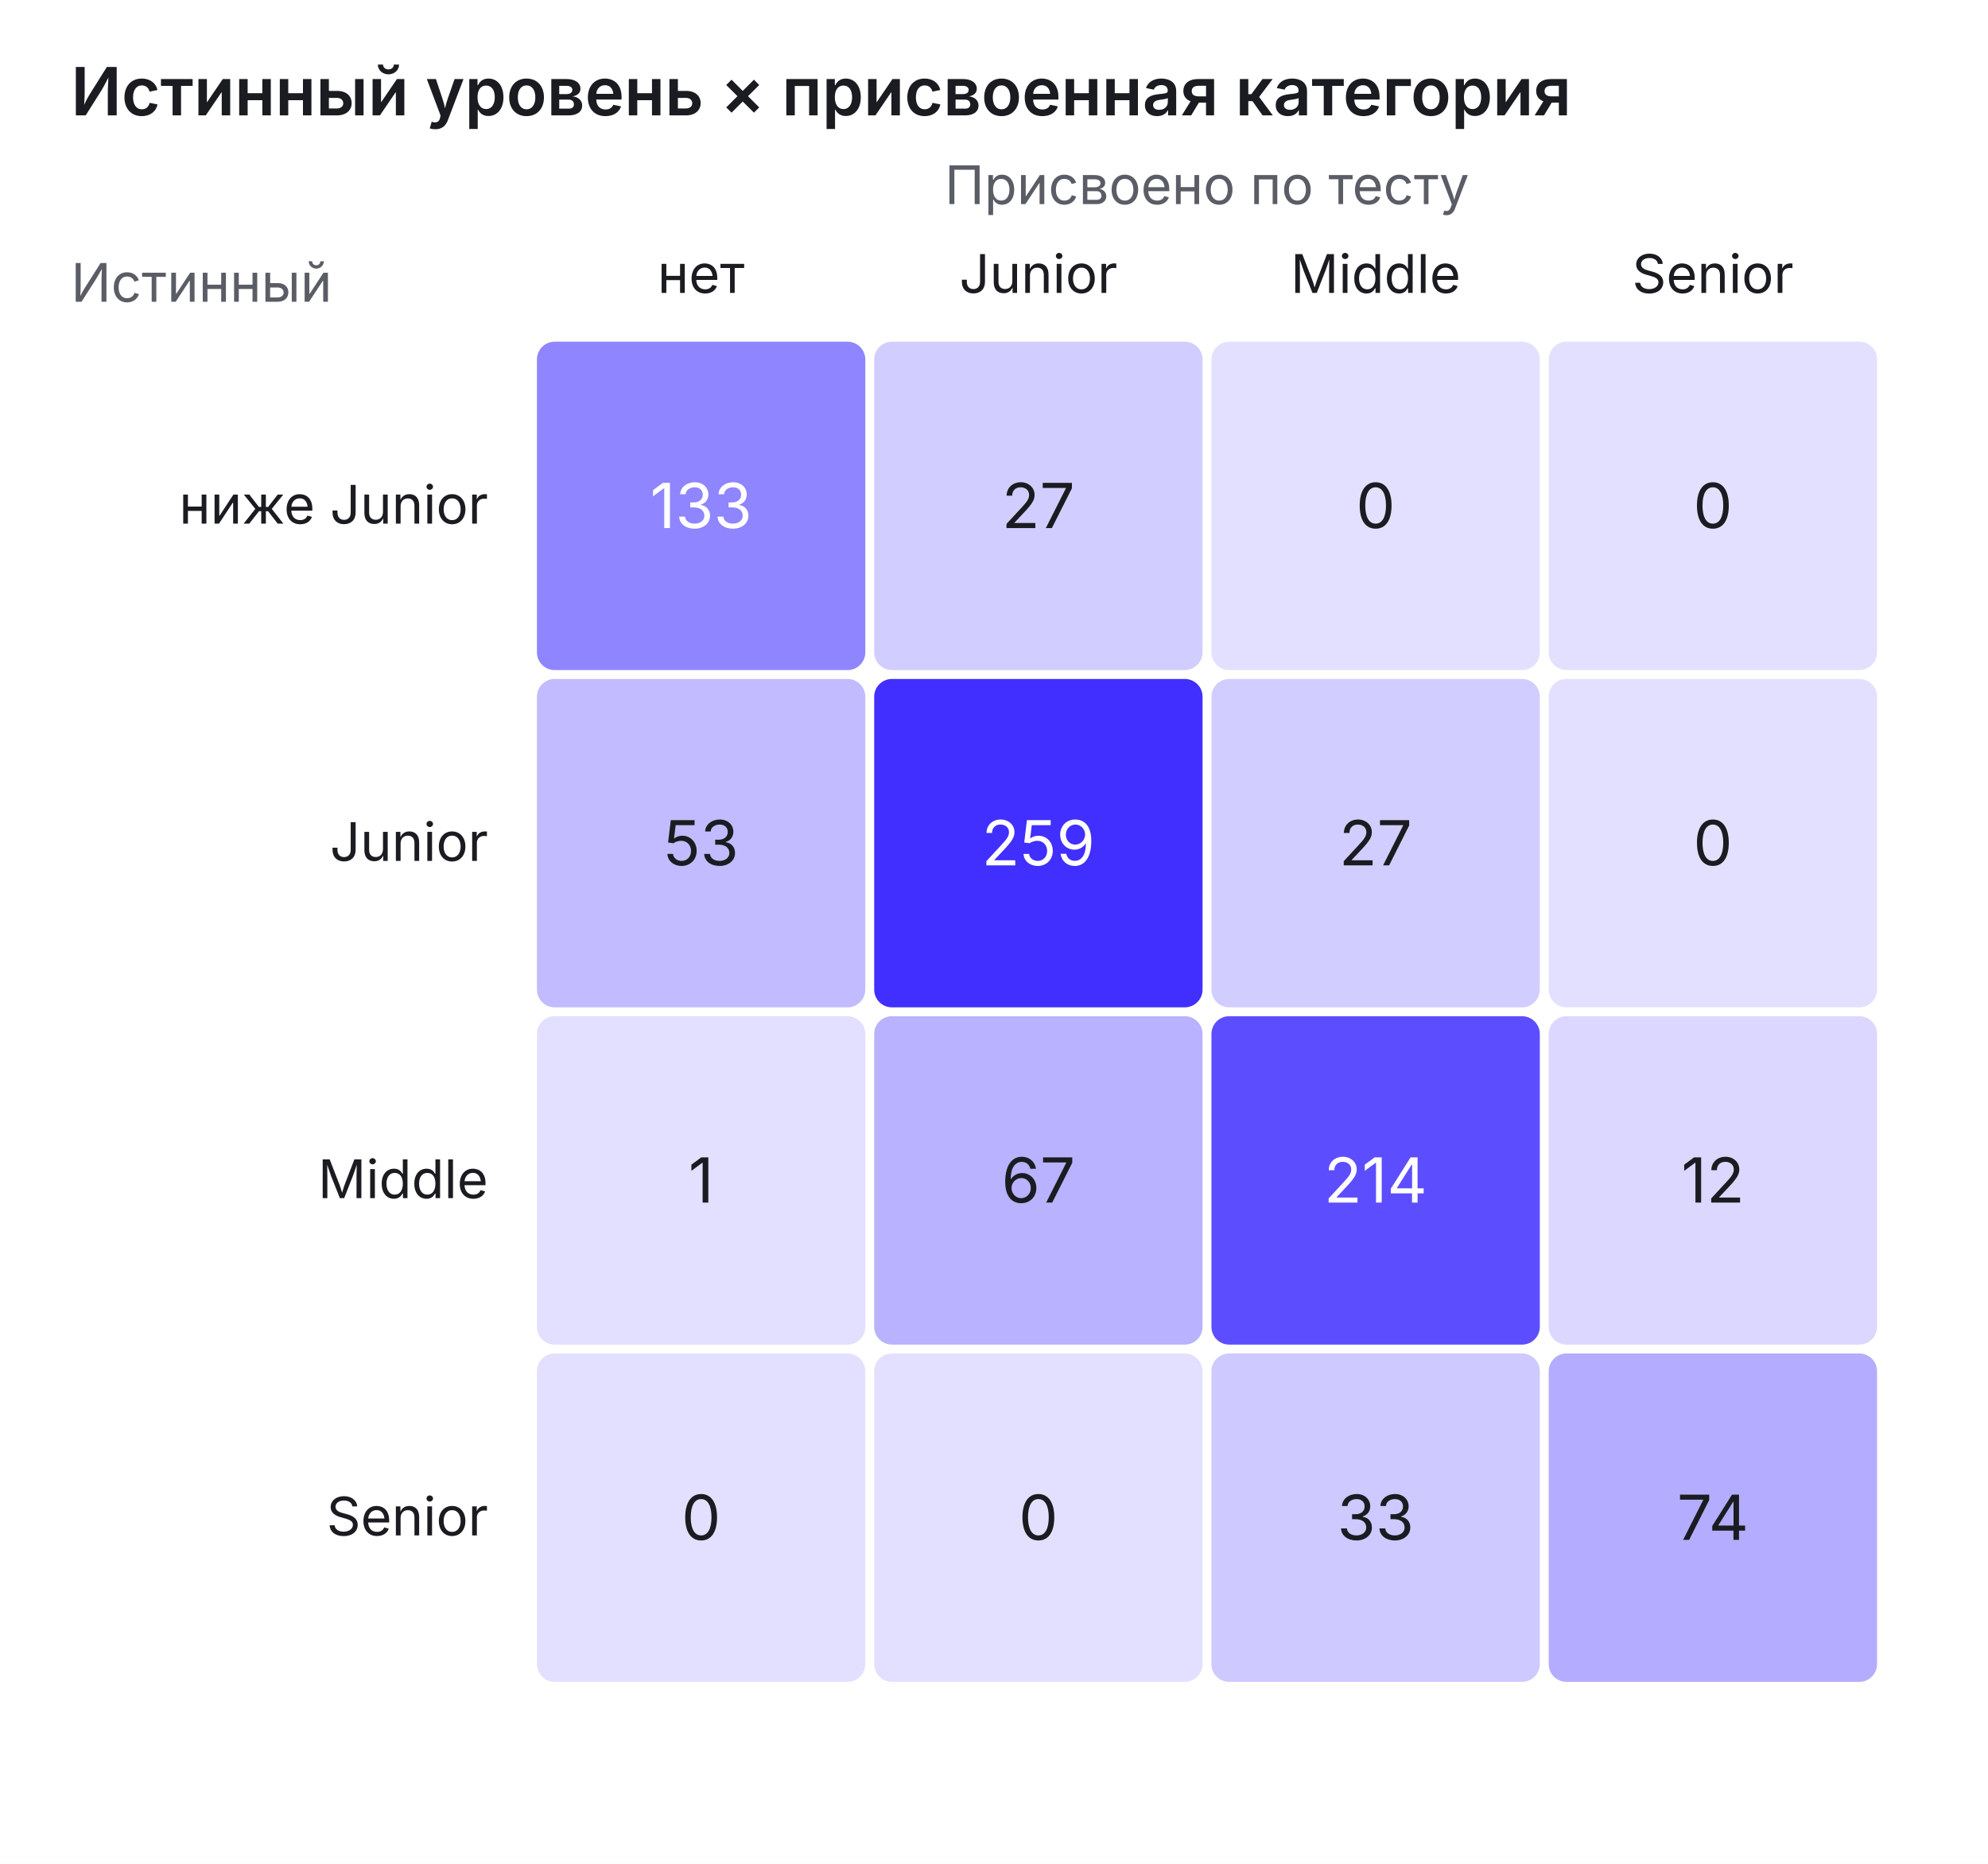
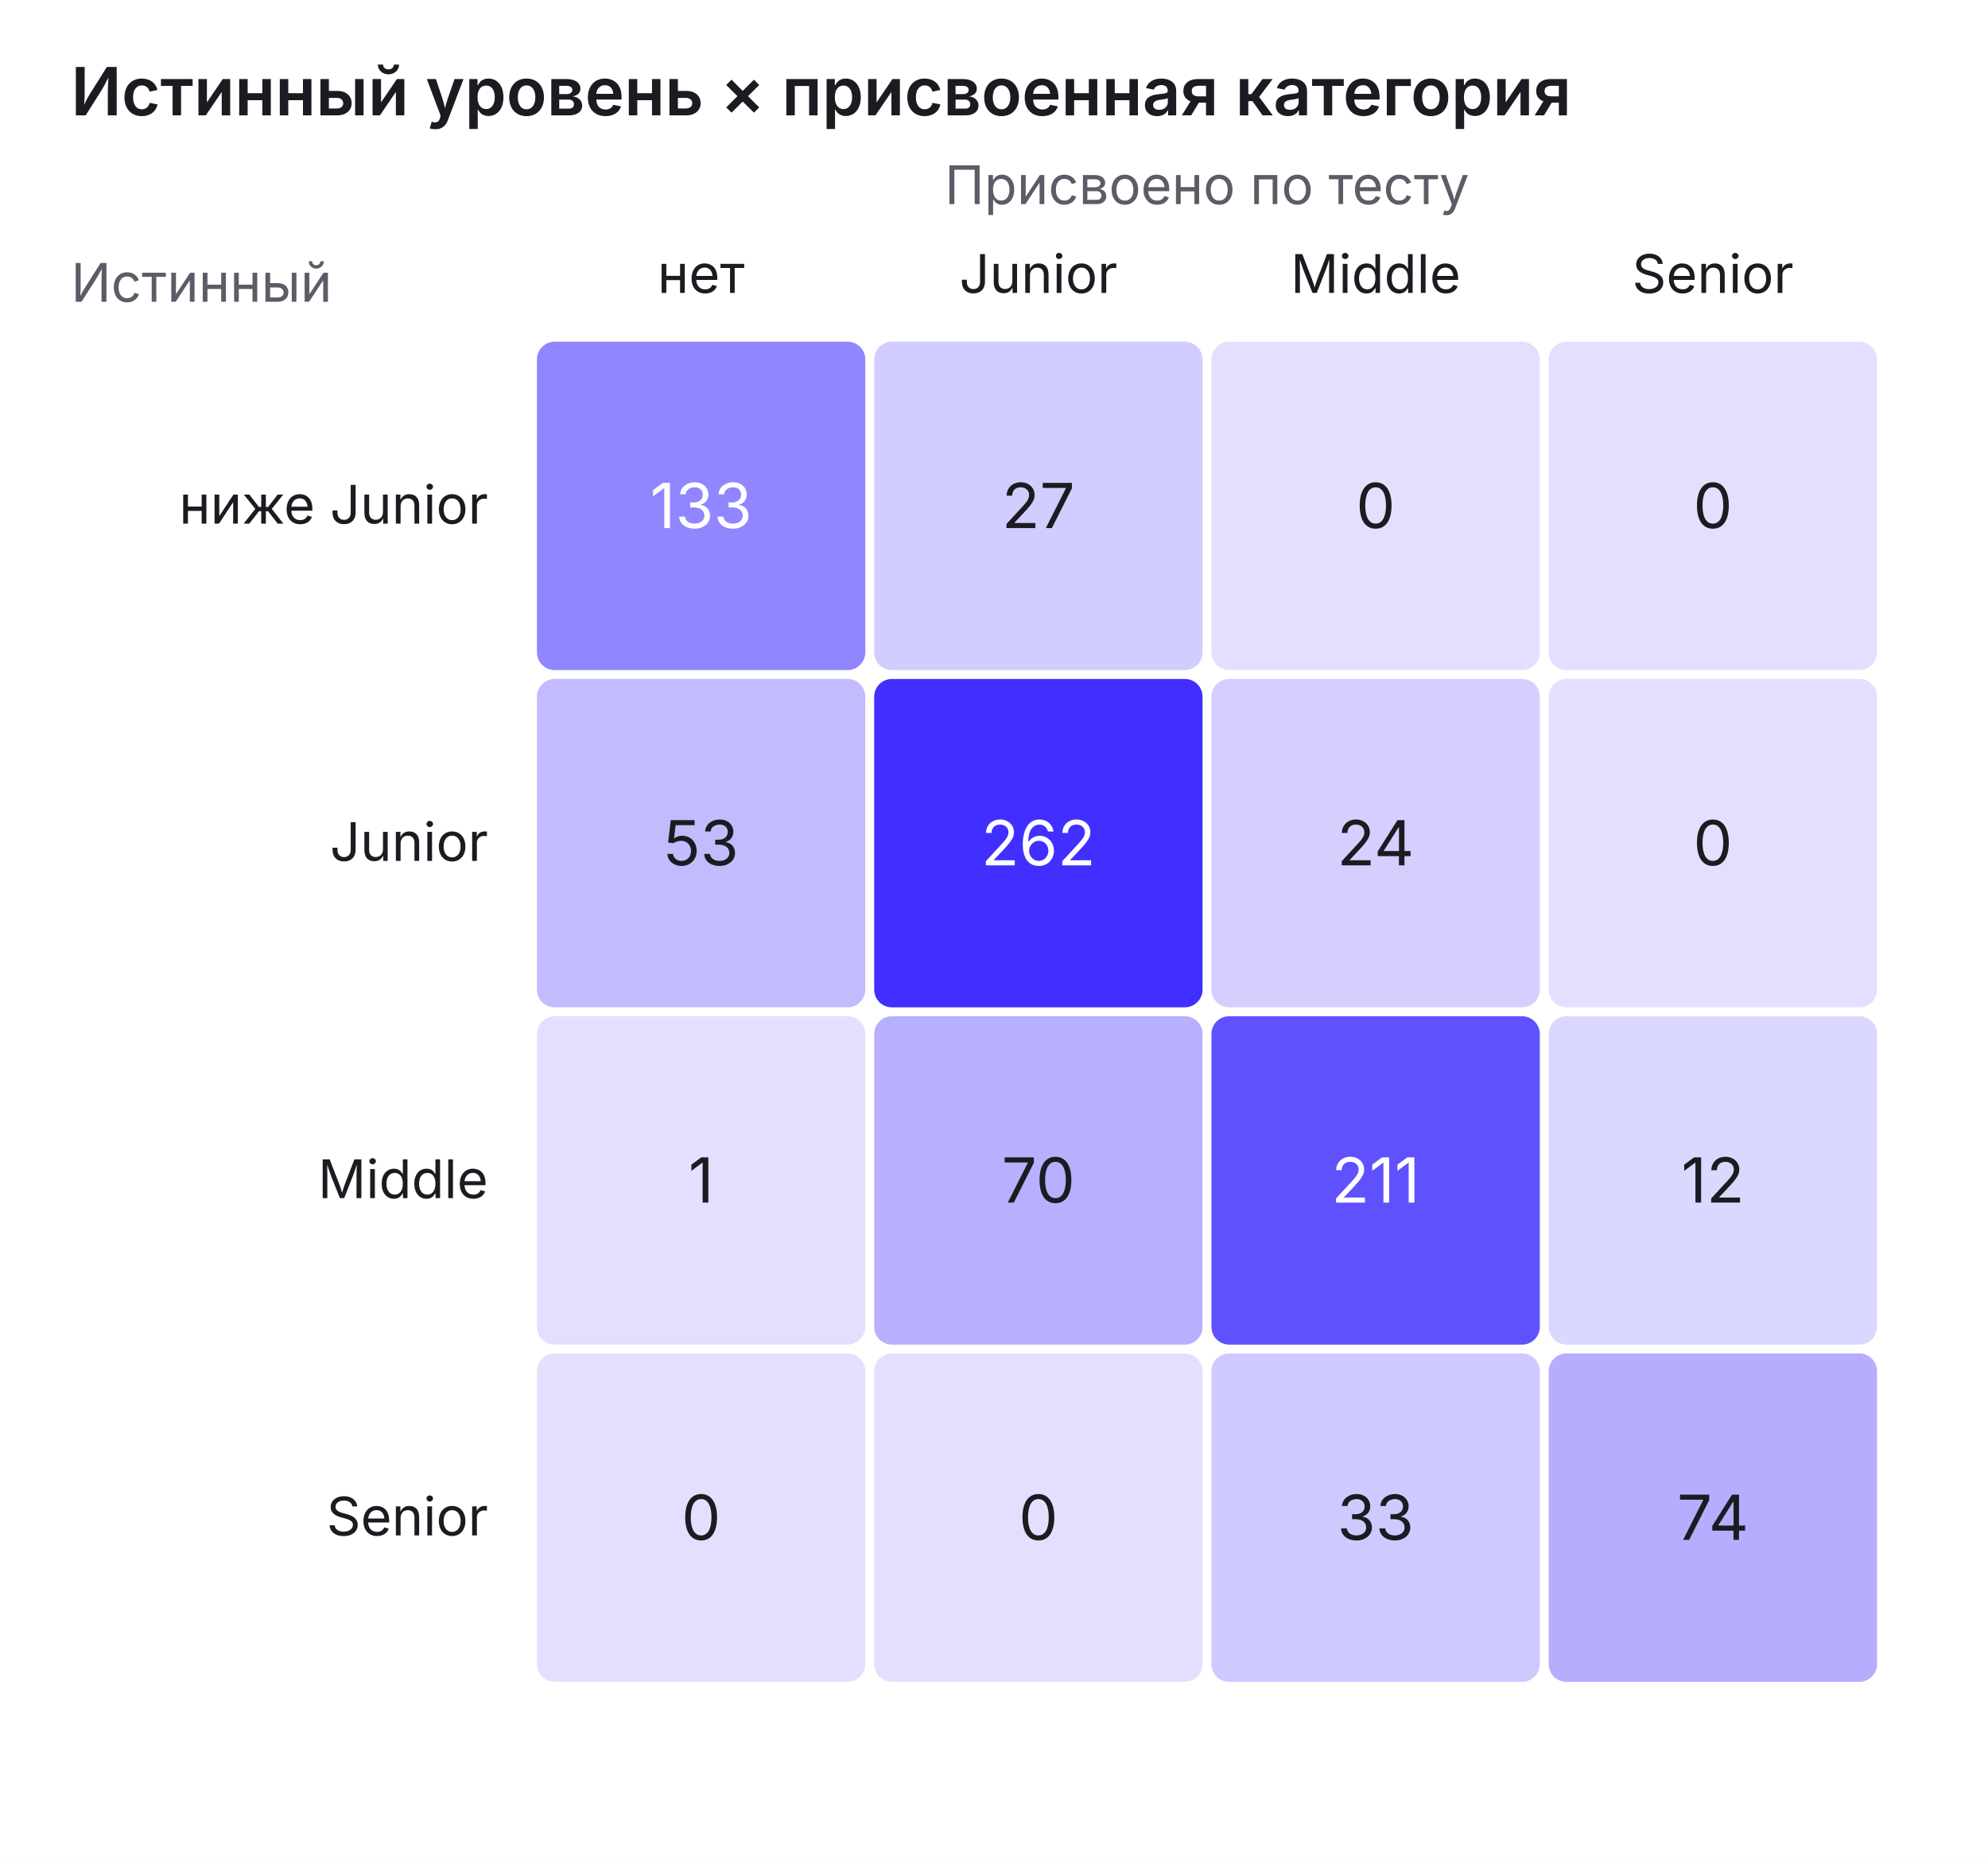
<svg xmlns="http://www.w3.org/2000/svg" width="448" height="420" viewBox="0 0 448 420" role="img" aria-label="Истинный уровень × присвоенная категория">
  <rect width="448" height="420" fill="#FFFFFF" />
  <text x="16" y="26" font-family="Golos Text, Inter, Arial, sans-serif" font-size="15" font-weight="600" fill="#1B1C21">Истинный уровень × присвоенная категория</text>
  <text x="272" y="46" text-anchor="middle" font-family="Golos Text, Inter, Arial, sans-serif" font-size="12" fill="#5B5D66">Присвоено по тесту</text>
  <text x="16" y="68" font-family="Golos Text, Inter, Arial, sans-serif" font-size="12" fill="#5B5D66">Истинный</text>
  <text x="158" y="66" text-anchor="middle" font-family="Golos Text, Inter, Arial, sans-serif" font-size="12" fill="#1B1C21">нет</text>
  <text x="234" y="66" text-anchor="middle" font-family="Golos Text, Inter, Arial, sans-serif" font-size="12" fill="#1B1C21">Junior</text>
  <text x="310" y="66" text-anchor="middle" font-family="Golos Text, Inter, Arial, sans-serif" font-size="12" fill="#1B1C21">Middle</text>
  <text x="386" y="66" text-anchor="middle" font-family="Golos Text, Inter, Arial, sans-serif" font-size="12" fill="#1B1C21">Senior</text>
  <text x="110" y="118" text-anchor="end" font-family="Golos Text, Inter, Arial, sans-serif" font-size="12" fill="#1B1C21">ниже Junior</text>
-   <rect x="121" y="77" width="74" height="74" rx="4" fill="rgb(143,133,255)" />
+   <rect x="121" y="77" width="74" height="74" rx="4" fill="rgb(144,134,255)" />
  <text x="158" y="119" text-anchor="middle" font-family="Golos Text, Inter, Arial, sans-serif" font-size="14" fill="#fff">133</text>
  <rect x="197" y="77" width="74" height="74" rx="4" fill="rgb(210,205,255)" />
  <text x="234" y="119" text-anchor="middle" font-family="Golos Text, Inter, Arial, sans-serif" font-size="14" fill="#1B1C21">27</text>
  <rect x="273" y="77" width="74" height="74" rx="4" fill="rgb(227,224,255)" />
  <text x="310" y="119" text-anchor="middle" font-family="Golos Text, Inter, Arial, sans-serif" font-size="14" fill="#1B1C21">0</text>
  <rect x="349" y="77" width="74" height="74" rx="4" fill="rgb(227,224,255)" />
  <text x="386" y="119" text-anchor="middle" font-family="Golos Text, Inter, Arial, sans-serif" font-size="14" fill="#1B1C21">0</text>
  <text x="110" y="194" text-anchor="end" font-family="Golos Text, Inter, Arial, sans-serif" font-size="12" fill="#1B1C21">Junior</text>
-   <rect x="121" y="153" width="74" height="74" rx="4" fill="rgb(194,187,255)" />
+   <rect x="121" y="153" width="74" height="74" rx="4" fill="rgb(194,188,255)" />
  <text x="158" y="195" text-anchor="middle" font-family="Golos Text, Inter, Arial, sans-serif" font-size="14" fill="#1B1C21">53</text>
  <rect x="197" y="153" width="74" height="74" rx="4" fill="rgb(64,47,255)" />
-   <text x="234" y="195" text-anchor="middle" font-family="Golos Text, Inter, Arial, sans-serif" font-size="14" fill="#fff">259</text>
-   <rect x="273" y="153" width="74" height="74" rx="4" fill="rgb(210,205,255)" />
-   <text x="310" y="195" text-anchor="middle" font-family="Golos Text, Inter, Arial, sans-serif" font-size="14" fill="#1B1C21">27</text>
+   <text x="234" y="195" text-anchor="middle" font-family="Golos Text, Inter, Arial, sans-serif" font-size="14" fill="#fff">262</text>
+   <rect x="273" y="153" width="74" height="74" rx="4" fill="rgb(212,207,255)" />
+   <text x="310" y="195" text-anchor="middle" font-family="Golos Text, Inter, Arial, sans-serif" font-size="14" fill="#1B1C21">24</text>
  <rect x="349" y="153" width="74" height="74" rx="4" fill="rgb(227,224,255)" />
  <text x="386" y="195" text-anchor="middle" font-family="Golos Text, Inter, Arial, sans-serif" font-size="14" fill="#1B1C21">0</text>
  <text x="110" y="270" text-anchor="end" font-family="Golos Text, Inter, Arial, sans-serif" font-size="12" fill="#1B1C21">Middle</text>
  <rect x="121" y="229" width="74" height="74" rx="4" fill="rgb(226,223,255)" />
  <text x="158" y="271" text-anchor="middle" font-family="Golos Text, Inter, Arial, sans-serif" font-size="14" fill="#1B1C21">1</text>
-   <rect x="197" y="229" width="74" height="74" rx="4" fill="rgb(185,178,255)" />
-   <text x="234" y="271" text-anchor="middle" font-family="Golos Text, Inter, Arial, sans-serif" font-size="14" fill="#1B1C21">67</text>
-   <rect x="273" y="229" width="74" height="74" rx="4" fill="rgb(92,78,255)" />
-   <text x="310" y="271" text-anchor="middle" font-family="Golos Text, Inter, Arial, sans-serif" font-size="14" fill="#fff">214</text>
-   <rect x="349" y="229" width="74" height="74" rx="4" fill="rgb(219,215,255)" />
+   <rect x="197" y="229" width="74" height="74" rx="4" fill="rgb(183,176,255)" />
+   <text x="234" y="271" text-anchor="middle" font-family="Golos Text, Inter, Arial, sans-serif" font-size="14" fill="#1B1C21">70</text>
+   <rect x="273" y="229" width="74" height="74" rx="4" fill="rgb(96,81,255)" />
+   <text x="310" y="271" text-anchor="middle" font-family="Golos Text, Inter, Arial, sans-serif" font-size="14" fill="#fff">211</text>
+   <rect x="349" y="229" width="74" height="74" rx="4" fill="rgb(219,216,255)" />
  <text x="386" y="271" text-anchor="middle" font-family="Golos Text, Inter, Arial, sans-serif" font-size="14" fill="#1B1C21">12</text>
  <text x="110" y="346" text-anchor="end" font-family="Golos Text, Inter, Arial, sans-serif" font-size="12" fill="#1B1C21">Senior</text>
  <rect x="121" y="305" width="74" height="74" rx="4" fill="rgb(227,224,255)" />
  <text x="158" y="347" text-anchor="middle" font-family="Golos Text, Inter, Arial, sans-serif" font-size="14" fill="#1B1C21">0</text>
  <rect x="197" y="305" width="74" height="74" rx="4" fill="rgb(227,224,255)" />
  <text x="234" y="347" text-anchor="middle" font-family="Golos Text, Inter, Arial, sans-serif" font-size="14" fill="#1B1C21">0</text>
  <rect x="273" y="305" width="74" height="74" rx="4" fill="rgb(206,201,255)" />
  <text x="310" y="347" text-anchor="middle" font-family="Golos Text, Inter, Arial, sans-serif" font-size="14" fill="#1B1C21">33</text>
-   <rect x="349" y="305" width="74" height="74" rx="4" fill="rgb(180,173,255)" />
+   <rect x="349" y="305" width="74" height="74" rx="4" fill="rgb(181,174,255)" />
  <text x="386" y="347" text-anchor="middle" font-family="Golos Text, Inter, Arial, sans-serif" font-size="14" fill="#1B1C21">74</text>
</svg>
